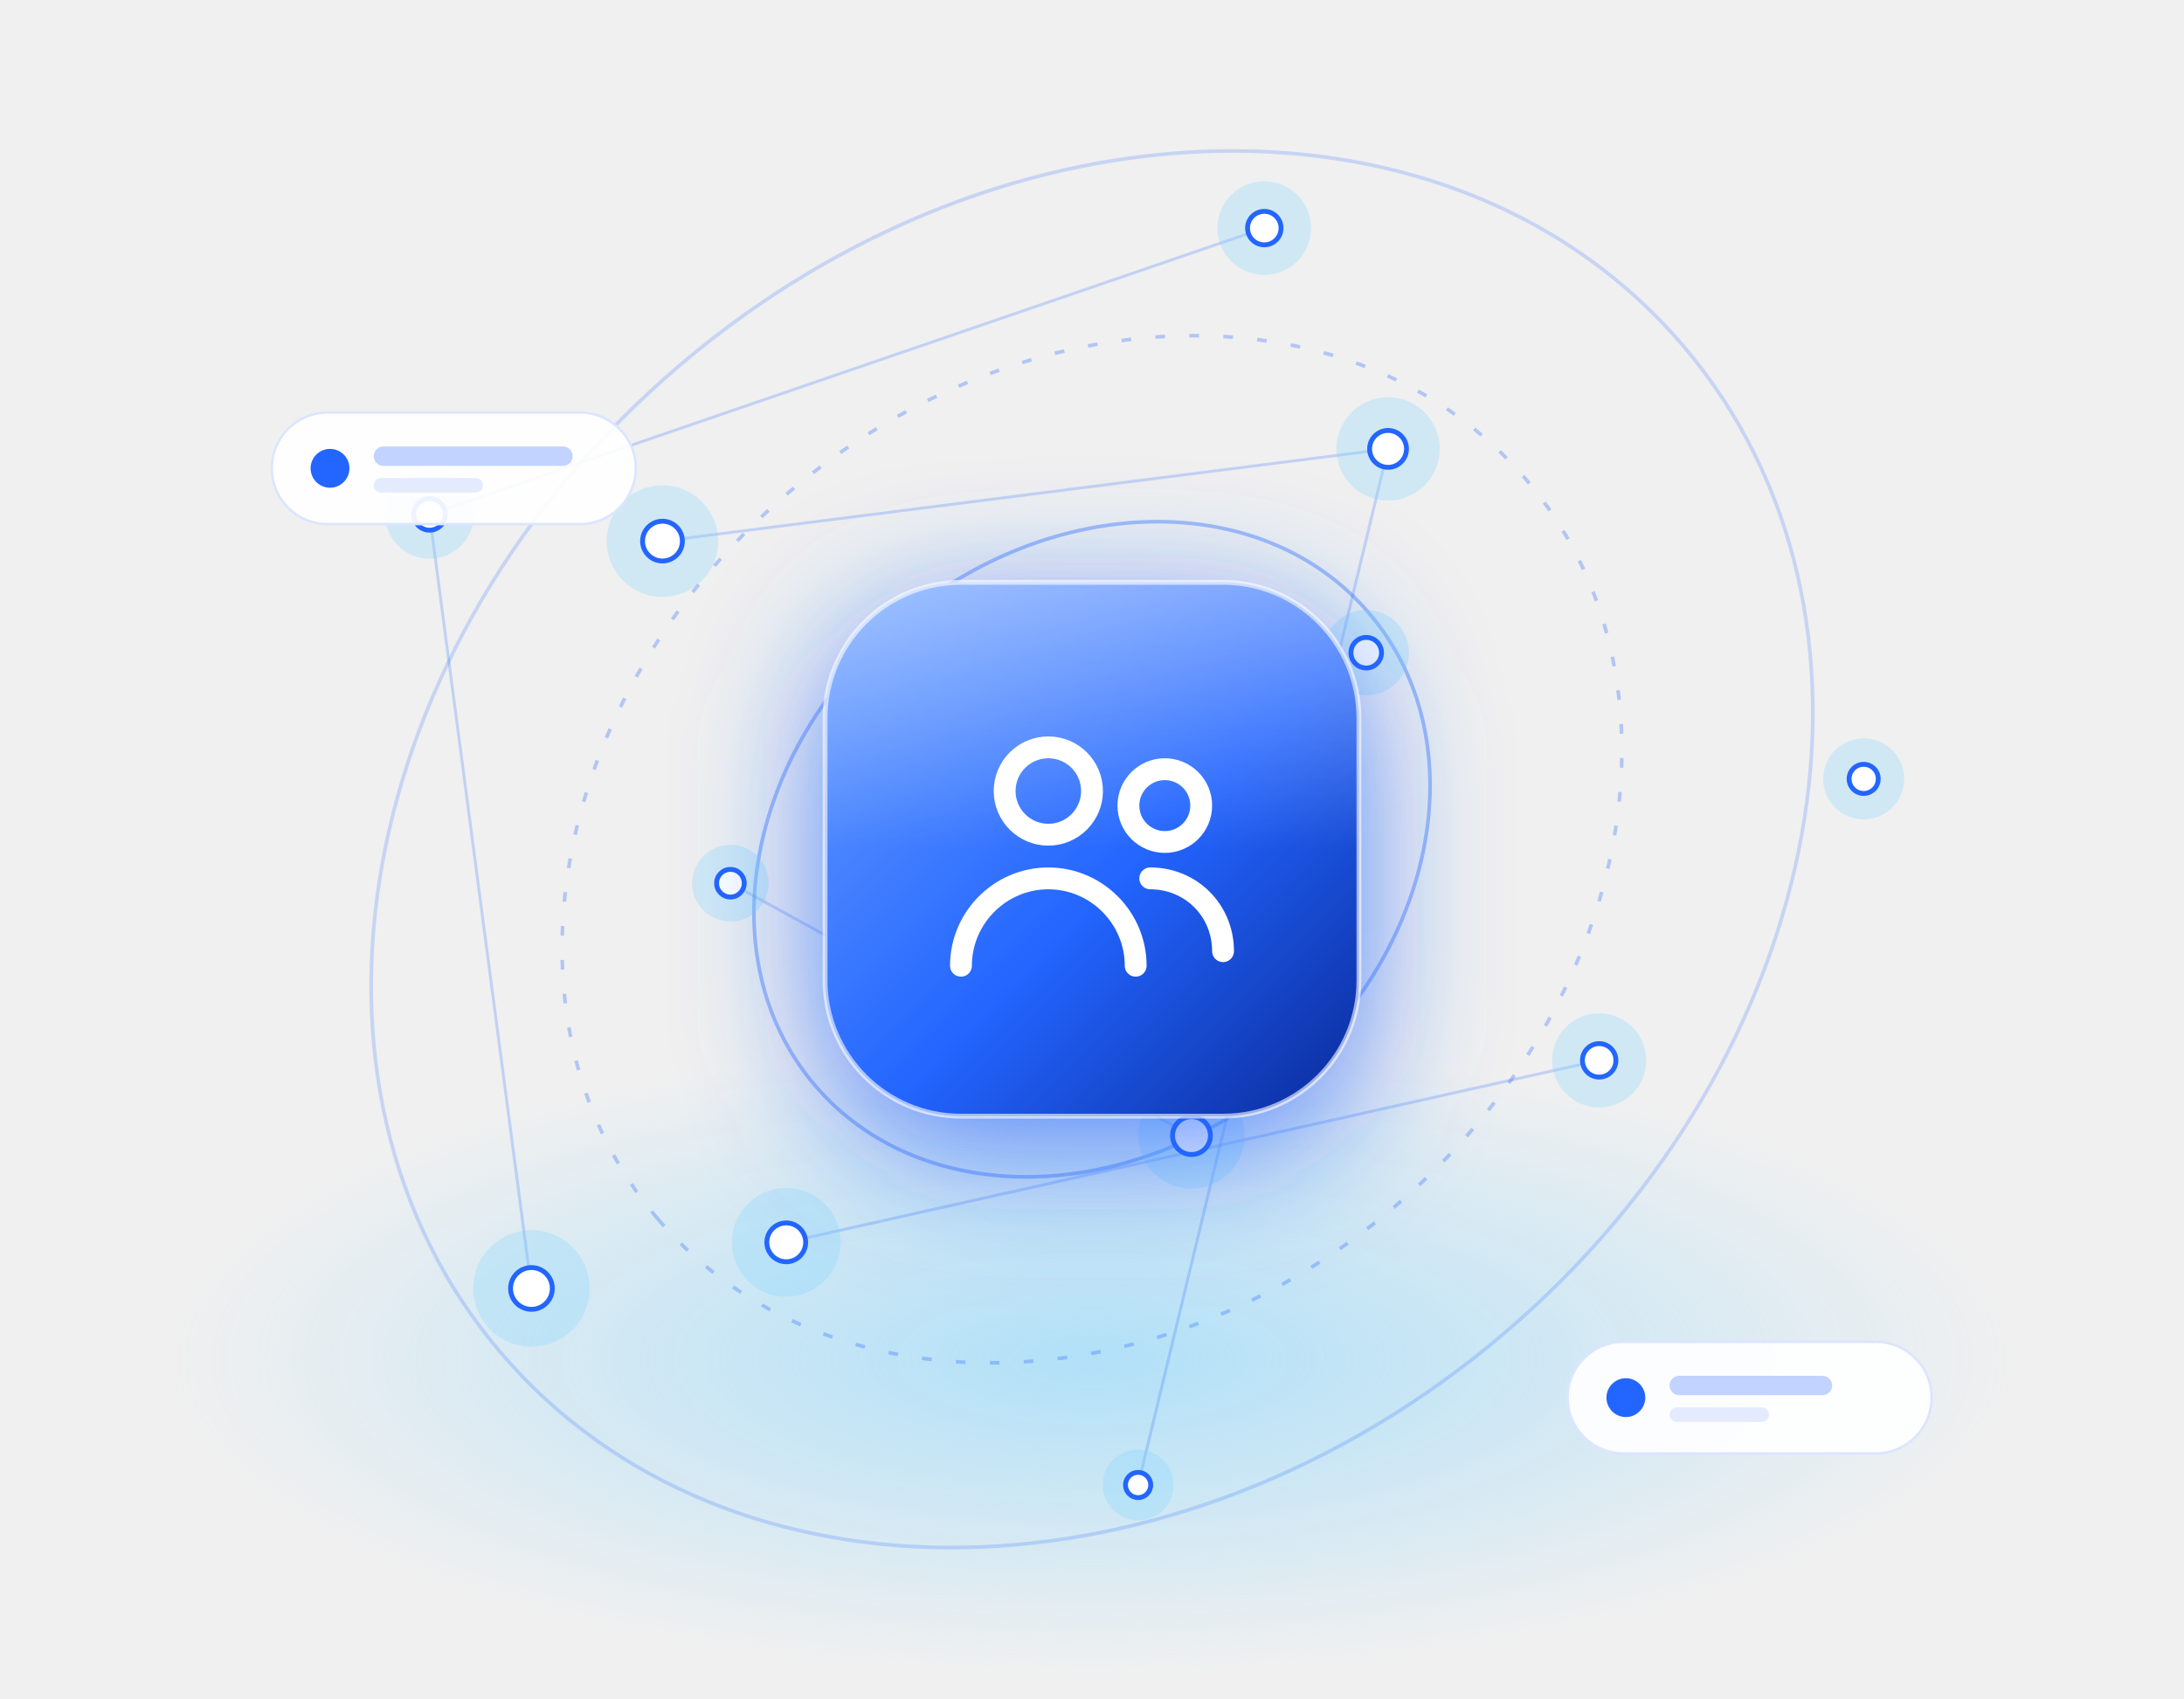
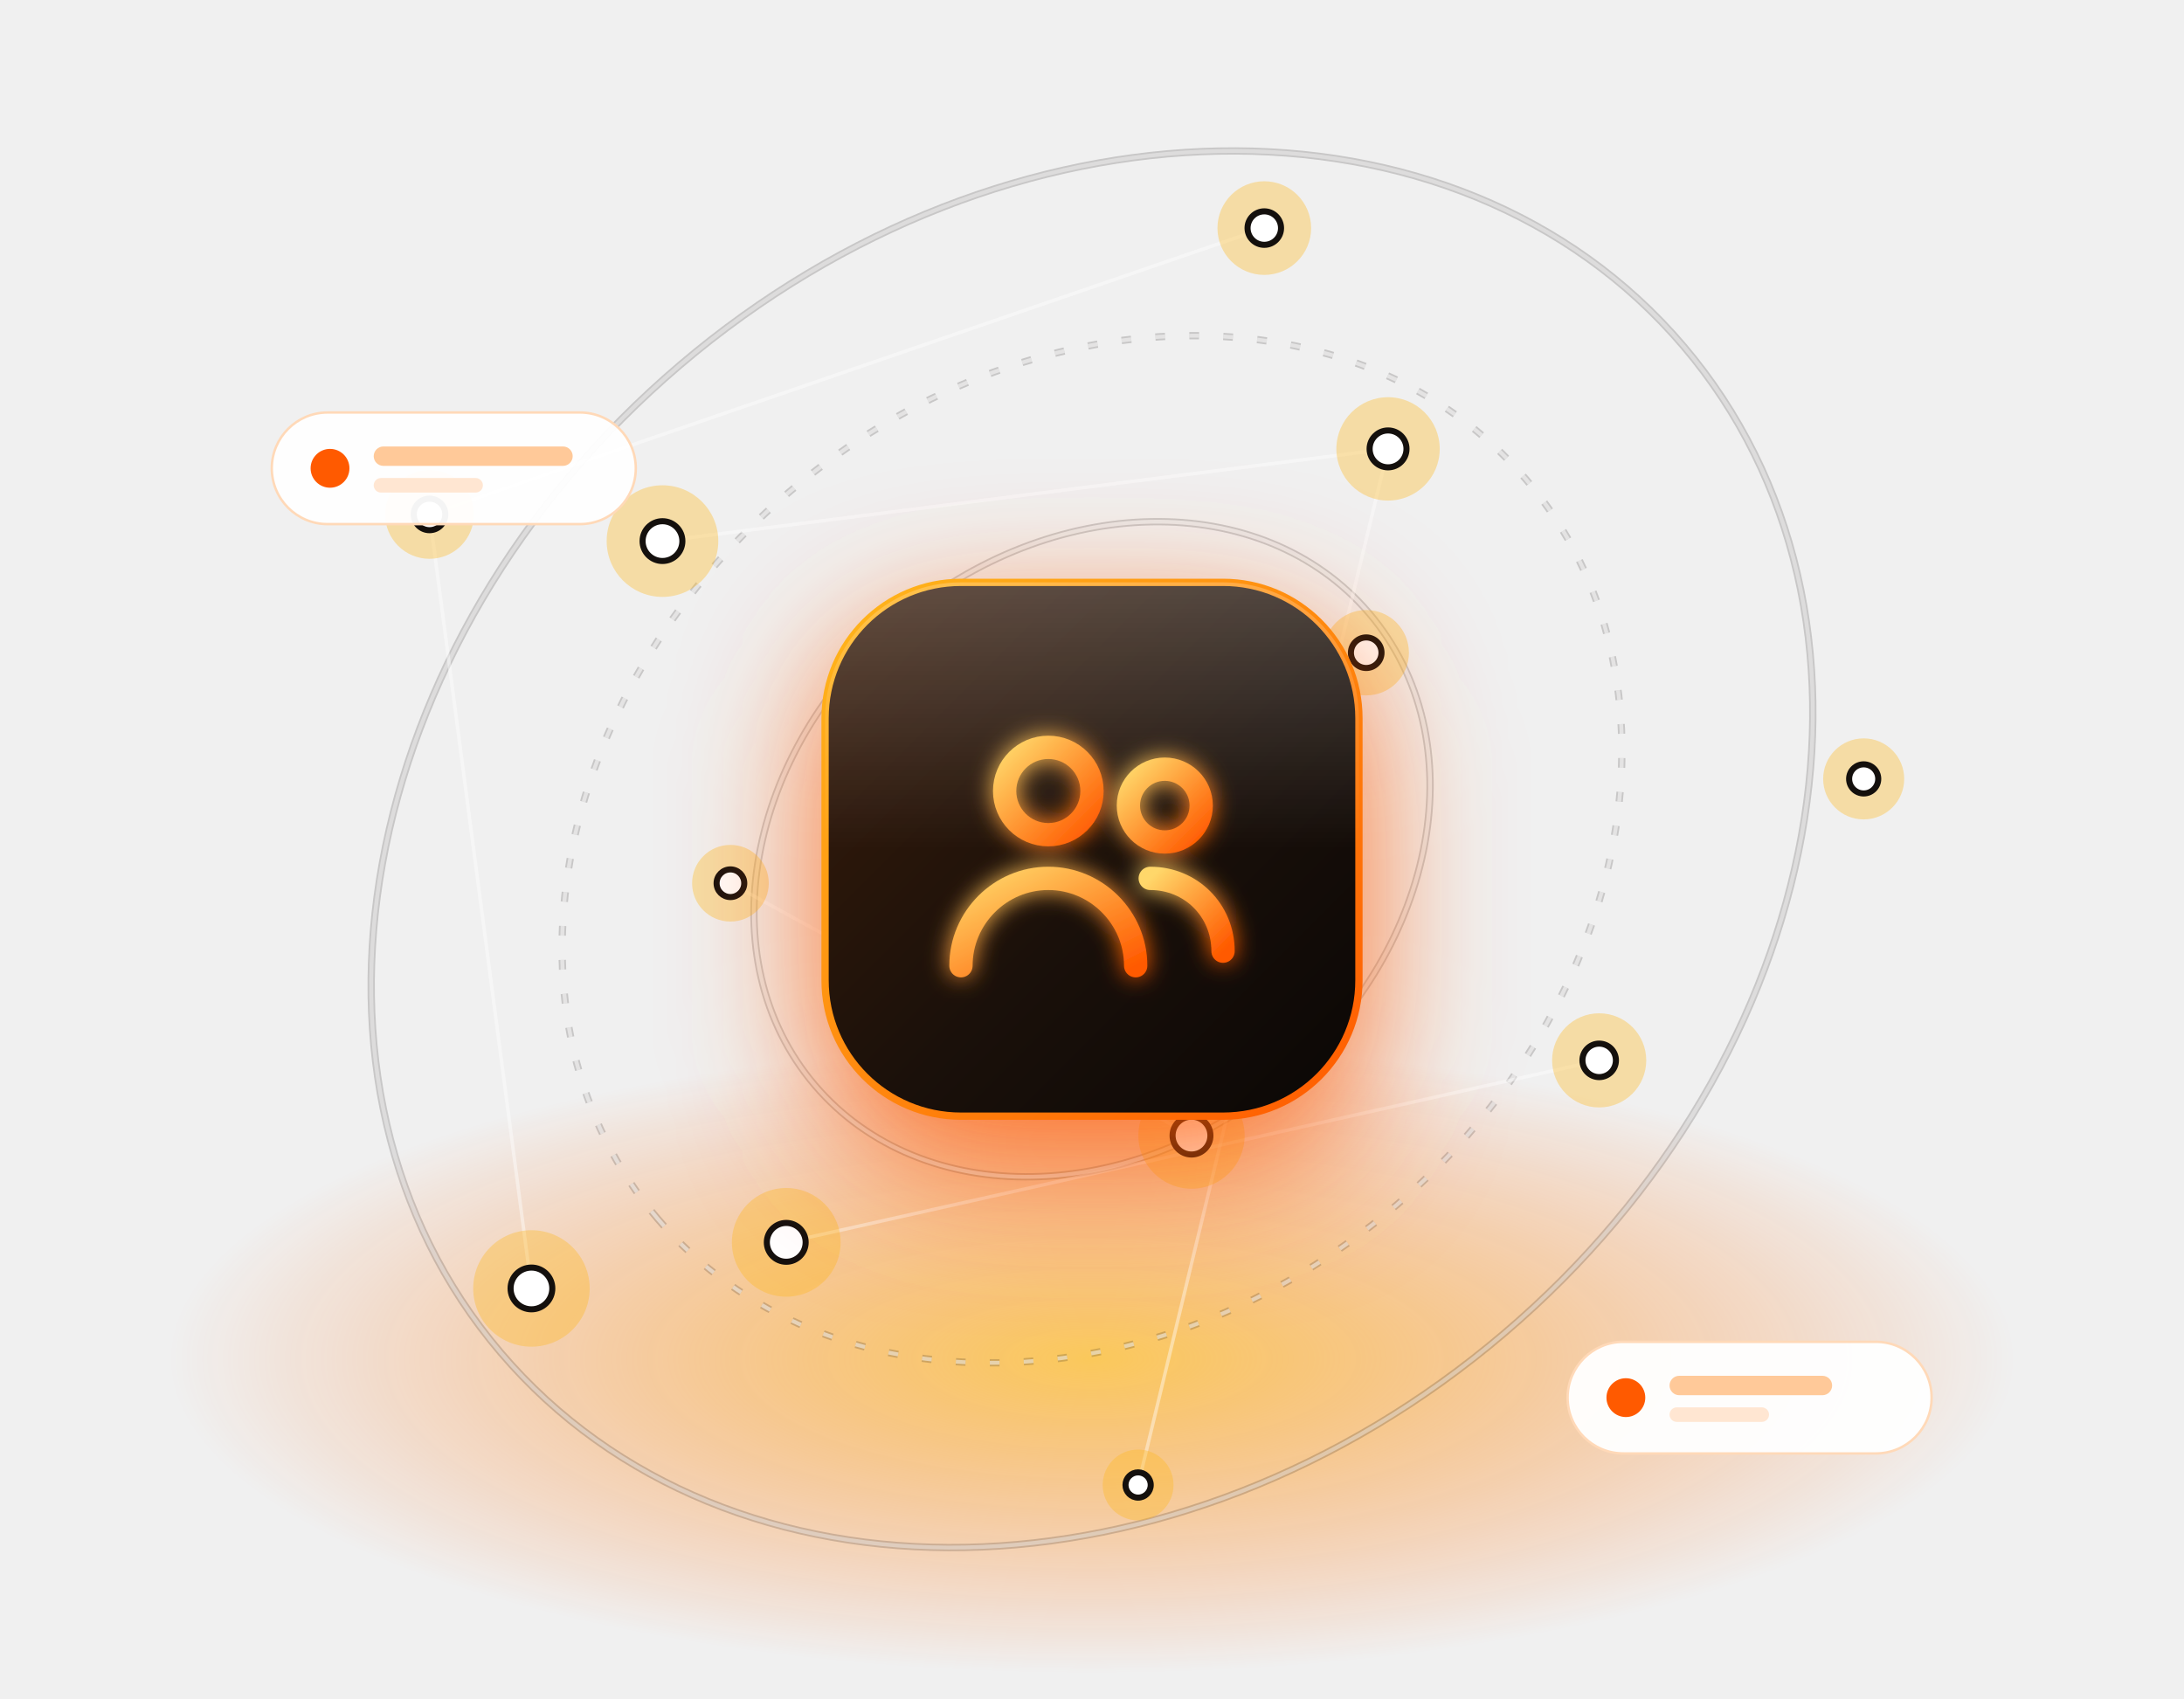
<svg xmlns="http://www.w3.org/2000/svg" viewBox="0 0 900 700" width="900" height="700" fill="none">
  <defs>
    <radialGradient id="glow" cx="50%" cy="50%" r="50%">
-       <stop offset="0%" stop-color="#7dd3ff" stop-opacity=".55" />
-       <stop offset="100%" stop-color="#7dd3ff" stop-opacity="0" />
+       <stop offset="0%" stop-color="#FFB81C" stop-opacity=".7" />
+       <stop offset="100%" stop-color="#FF5A00" stop-opacity="0" />
    </radialGradient>
    <linearGradient id="tile" x1="0" y1="0" x2="1" y2="1">
-       <stop offset="0%" stop-color="#6aa0ff" />
-       <stop offset="55%" stop-color="#2365ff" />
-       <stop offset="100%" stop-color="#0a2a9a" />
+       <stop offset="0%" stop-color="#3A1D0B" />
+       <stop offset="55%" stop-color="#1A100A" />
+       <stop offset="100%" stop-color="#0A0705" />
+     </linearGradient>
+     <linearGradient id="edge" x1="0" y1="0" x2="1" y2="1">
+       <stop offset="0%" stop-color="#FFB81C" />
+       <stop offset="100%" stop-color="#FF5A00" />
+     </linearGradient>
+     <linearGradient id="ico" x1="0" y1="0" x2="1" y2="1">
+       <stop offset="0%" stop-color="#FFD76A" />
+       <stop offset="100%" stop-color="#FF5A00" />
    </linearGradient>
    <linearGradient id="shine" x1="0" y1="0" x2="0" y2="1">
-       <stop offset="0%" stop-color="#fff" stop-opacity=".38" />
+       <stop offset="0%" stop-color="#fff" stop-opacity=".22" />
      <stop offset="100%" stop-color="#fff" stop-opacity="0" />
    </linearGradient>
    <filter id="blur" x="-50%" y="-50%" width="200%" height="200%">
-       <feGaussianBlur stdDeviation="28" />
+       <feGaussianBlur stdDeviation="30" />
    </filter>
-     <filter id="soft" x="-50%" y="-50%" width="200%" height="200%">
-       <feGaussianBlur stdDeviation="4" />
+     <filter id="iglow" x="-30%" y="-30%" width="160%" height="160%">
+       <feGaussianBlur stdDeviation="0.8" result="b" />
+       <feMerge>
+         <feMergeNode in="b" />
+         <feMergeNode in="SourceGraphic" />
+       </feMerge>
    </filter>
    <clipPath id="clip">
      <rect x="340" y="240" width="220" height="220" rx="56" />
    </clipPath>
  </defs>
  <ellipse cx="450" cy="560" rx="380" ry="130" fill="url(#glow)" />
  <g transform="rotate(139.6 450 350)">
-     <ellipse cx="450" cy="350" rx="150" ry="123" stroke="#2365ff" stroke-opacity=".38" stroke-width="1.5" />
-     <ellipse cx="450" cy="350" rx="235" ry="193" stroke="#2365ff" stroke-opacity=".3" stroke-width="1.5" stroke-dasharray="4 10" />
-     <ellipse cx="450" cy="350" rx="320" ry="262" stroke="#2365ff" stroke-opacity=".2" stroke-width="1.5" />
+     <ellipse cx="450" cy="350" rx="150" ry="123" stroke="#14100D" stroke-opacity=".18" stroke-width="3" />
+     <ellipse cx="450" cy="350" rx="150" ry="123" stroke="#fff" stroke-opacity="0.6" stroke-width="1.6" />
+     <ellipse cx="450" cy="350" rx="235" ry="193" stroke="#14100D" stroke-opacity=".18" stroke-width="3" stroke-dasharray="4 10" />
+     <ellipse cx="450" cy="350" rx="235" ry="193" stroke="#fff" stroke-opacity="0.5" stroke-width="1.6" stroke-dasharray="4 10" />
+     <ellipse cx="450" cy="350" rx="320" ry="262" stroke="#14100D" stroke-opacity=".18" stroke-width="3" />
+     <ellipse cx="450" cy="350" rx="320" ry="262" stroke="#fff" stroke-opacity="0.38" stroke-width="1.6" />
  </g>
-   <line x1="491" y1="468" x2="301" y2="364" stroke="#2365ff" stroke-opacity=".22" stroke-width="1.2" />
-   <line x1="659" y1="437" x2="324" y2="512" stroke="#2365ff" stroke-opacity=".22" stroke-width="1.2" />
-   <line x1="273" y1="223" x2="572" y2="185" stroke="#2365ff" stroke-opacity=".22" stroke-width="1.2" />
-   <line x1="572" y1="185" x2="469" y2="612" stroke="#2365ff" stroke-opacity=".22" stroke-width="1.2" />
-   <line x1="219" y1="531" x2="177" y2="212" stroke="#2365ff" stroke-opacity=".22" stroke-width="1.2" />
-   <line x1="177" y1="212" x2="521" y2="94" stroke="#2365ff" stroke-opacity=".22" stroke-width="1.2" />
-   <circle cx="491" cy="468" r="21.9" fill="#7dd3ff" fill-opacity=".28" />
-   <circle cx="491" cy="468" r="7.8" fill="#fff" stroke="#2365ff" stroke-width="2" />
-   <circle cx="301" cy="364" r="15.8" fill="#7dd3ff" fill-opacity=".28" />
-   <circle cx="301" cy="364" r="5.7" fill="#fff" stroke="#2365ff" stroke-width="2" />
-   <circle cx="563" cy="269" r="17.6" fill="#7dd3ff" fill-opacity=".28" />
-   <circle cx="563" cy="269" r="6.3" fill="#fff" stroke="#2365ff" stroke-width="2" />
-   <circle cx="659" cy="437" r="19.4" fill="#7dd3ff" fill-opacity=".28" />
-   <circle cx="659" cy="437" r="6.9" fill="#fff" stroke="#2365ff" stroke-width="2" />
-   <circle cx="324" cy="512" r="22.4" fill="#7dd3ff" fill-opacity=".28" />
-   <circle cx="324" cy="512" r="8.0" fill="#fff" stroke="#2365ff" stroke-width="2" />
-   <circle cx="273" cy="223" r="23.0" fill="#7dd3ff" fill-opacity=".28" />
-   <circle cx="273" cy="223" r="8.2" fill="#fff" stroke="#2365ff" stroke-width="2" />
-   <circle cx="572" cy="185" r="21.3" fill="#7dd3ff" fill-opacity=".28" />
-   <circle cx="572" cy="185" r="7.6" fill="#fff" stroke="#2365ff" stroke-width="2" />
-   <circle cx="469" cy="612" r="14.6" fill="#7dd3ff" fill-opacity=".28" />
-   <circle cx="469" cy="612" r="5.2" fill="#fff" stroke="#2365ff" stroke-width="2" />
-   <circle cx="219" cy="531" r="24.0" fill="#7dd3ff" fill-opacity=".28" />
-   <circle cx="219" cy="531" r="8.6" fill="#fff" stroke="#2365ff" stroke-width="2" />
-   <circle cx="177" cy="212" r="18.3" fill="#7dd3ff" fill-opacity=".28" />
-   <circle cx="177" cy="212" r="6.5" fill="#fff" stroke="#2365ff" stroke-width="2" />
-   <circle cx="521" cy="94" r="19.3" fill="#7dd3ff" fill-opacity=".28" />
-   <circle cx="521" cy="94" r="6.9" fill="#fff" stroke="#2365ff" stroke-width="2" />
-   <circle cx="768" cy="321" r="16.7" fill="#7dd3ff" fill-opacity=".28" />
-   <circle cx="768" cy="321" r="6.0" fill="#fff" stroke="#2365ff" stroke-width="2" />
-   <rect x="340" y="254" width="220" height="220" rx="56" fill="#2365ff" fill-opacity=".75" filter="url(#blur)" />
-   <rect x="340" y="240" width="220" height="220" rx="56" fill="url(#tile)" stroke="#fff" stroke-opacity=".6" stroke-width="2" />
+   <line x1="491" y1="468" x2="301" y2="364" stroke="#fff" stroke-opacity=".42" stroke-width="1.4" />
+   <line x1="659" y1="437" x2="324" y2="512" stroke="#fff" stroke-opacity=".42" stroke-width="1.4" />
+   <line x1="273" y1="223" x2="572" y2="185" stroke="#fff" stroke-opacity=".42" stroke-width="1.4" />
+   <line x1="572" y1="185" x2="469" y2="612" stroke="#fff" stroke-opacity=".42" stroke-width="1.4" />
+   <line x1="219" y1="531" x2="177" y2="212" stroke="#fff" stroke-opacity=".42" stroke-width="1.4" />
+   <line x1="177" y1="212" x2="521" y2="94" stroke="#fff" stroke-opacity=".42" stroke-width="1.4" />
+   <circle cx="491" cy="468" r="21.9" fill="#FFB81C" fill-opacity=".35" />
+   <circle cx="491" cy="468" r="7.8" fill="#fff" stroke="#14100D" stroke-width="2.5" />
+   <circle cx="301" cy="364" r="15.8" fill="#FFB81C" fill-opacity=".35" />
+   <circle cx="301" cy="364" r="5.7" fill="#fff" stroke="#14100D" stroke-width="2.5" />
+   <circle cx="563" cy="269" r="17.6" fill="#FFB81C" fill-opacity=".35" />
+   <circle cx="563" cy="269" r="6.3" fill="#fff" stroke="#14100D" stroke-width="2.5" />
+   <circle cx="659" cy="437" r="19.4" fill="#FFB81C" fill-opacity=".35" />
+   <circle cx="659" cy="437" r="6.9" fill="#fff" stroke="#14100D" stroke-width="2.5" />
+   <circle cx="324" cy="512" r="22.4" fill="#FFB81C" fill-opacity=".35" />
+   <circle cx="324" cy="512" r="8.0" fill="#fff" stroke="#14100D" stroke-width="2.5" />
+   <circle cx="273" cy="223" r="23.0" fill="#FFB81C" fill-opacity=".35" />
+   <circle cx="273" cy="223" r="8.2" fill="#fff" stroke="#14100D" stroke-width="2.5" />
+   <circle cx="572" cy="185" r="21.3" fill="#FFB81C" fill-opacity=".35" />
+   <circle cx="572" cy="185" r="7.6" fill="#fff" stroke="#14100D" stroke-width="2.5" />
+   <circle cx="469" cy="612" r="14.6" fill="#FFB81C" fill-opacity=".35" />
+   <circle cx="469" cy="612" r="5.2" fill="#fff" stroke="#14100D" stroke-width="2.5" />
+   <circle cx="219" cy="531" r="24.0" fill="#FFB81C" fill-opacity=".35" />
+   <circle cx="219" cy="531" r="8.6" fill="#fff" stroke="#14100D" stroke-width="2.5" />
+   <circle cx="177" cy="212" r="18.3" fill="#FFB81C" fill-opacity=".35" />
+   <circle cx="177" cy="212" r="6.5" fill="#fff" stroke="#14100D" stroke-width="2.5" />
+   <circle cx="521" cy="94" r="19.3" fill="#FFB81C" fill-opacity=".35" />
+   <circle cx="521" cy="94" r="6.9" fill="#fff" stroke="#14100D" stroke-width="2.5" />
+   <circle cx="768" cy="321" r="16.7" fill="#FFB81C" fill-opacity=".35" />
+   <circle cx="768" cy="321" r="6.0" fill="#fff" stroke="#14100D" stroke-width="2.5" />
+   <rect x="340" y="260" width="220" height="220" rx="56" fill="#FF5A00" fill-opacity=".85" filter="url(#blur)" />
+   <rect x="340" y="240" width="220" height="220" rx="56" fill="url(#tile)" stroke="url(#edge)" stroke-width="3" />
  <g clip-path="url(#clip)">
    <rect x="340" y="240" width="220" height="110" fill="url(#shine)" />
  </g>
-   <g transform="translate(378 278) scale(6)" stroke="#fff" stroke-width="1.5" stroke-linecap="round" stroke-linejoin="round">
+   <g transform="translate(378 278) scale(6)" stroke="url(#ico)" stroke-width="1.6" stroke-linecap="round" stroke-linejoin="round" filter="url(#iglow)">
    <circle cx="9" cy="8" r="3" />
    <path d="M3 20c0-3.3 2.7-6 6-6s6 2.7 6 6" />
    <circle cx="17" cy="9" r="2.5" />
    <path d="M16 14c2.8 0 5 2.2 5 5" />
  </g>
  <g transform="translate(112 170)">
-     <rect width="150" height="46" rx="23" fill="#fff" fill-opacity=".92" stroke="#dbe5ff" />
-     <circle cx="24" cy="23" r="8" fill="#2365ff" />
-     <rect x="42" y="14" width="82" height="8" rx="4" fill="#c3d3ff" />
-     <rect x="42" y="27" width="45" height="6" rx="3" fill="#e4ebff" />
+     <rect width="150" height="46" rx="23" fill="#fff" fill-opacity=".95" stroke="#FFD9B8" />
+     <circle cx="24" cy="23" r="8" fill="#FF5A00" />
+     <rect x="42" y="14" width="82" height="8" rx="4" fill="#FFC999" />
+     <rect x="42" y="27" width="45" height="6" rx="3" fill="#FFE6D2" />
  </g>
  <g transform="translate(646 553)">
-     <rect width="150" height="46" rx="23" fill="#fff" fill-opacity=".92" stroke="#dbe5ff" />
-     <circle cx="24" cy="23" r="8" fill="#2365ff" />
-     <rect x="42" y="14" width="67" height="8" rx="4" fill="#c3d3ff" />
-     <rect x="42" y="27" width="41" height="6" rx="3" fill="#e4ebff" />
+     <rect width="150" height="46" rx="23" fill="#fff" fill-opacity=".95" stroke="#FFD9B8" />
+     <circle cx="24" cy="23" r="8" fill="#FF5A00" />
+     <rect x="42" y="14" width="67" height="8" rx="4" fill="#FFC999" />
+     <rect x="42" y="27" width="41" height="6" rx="3" fill="#FFE6D2" />
  </g>
</svg>
